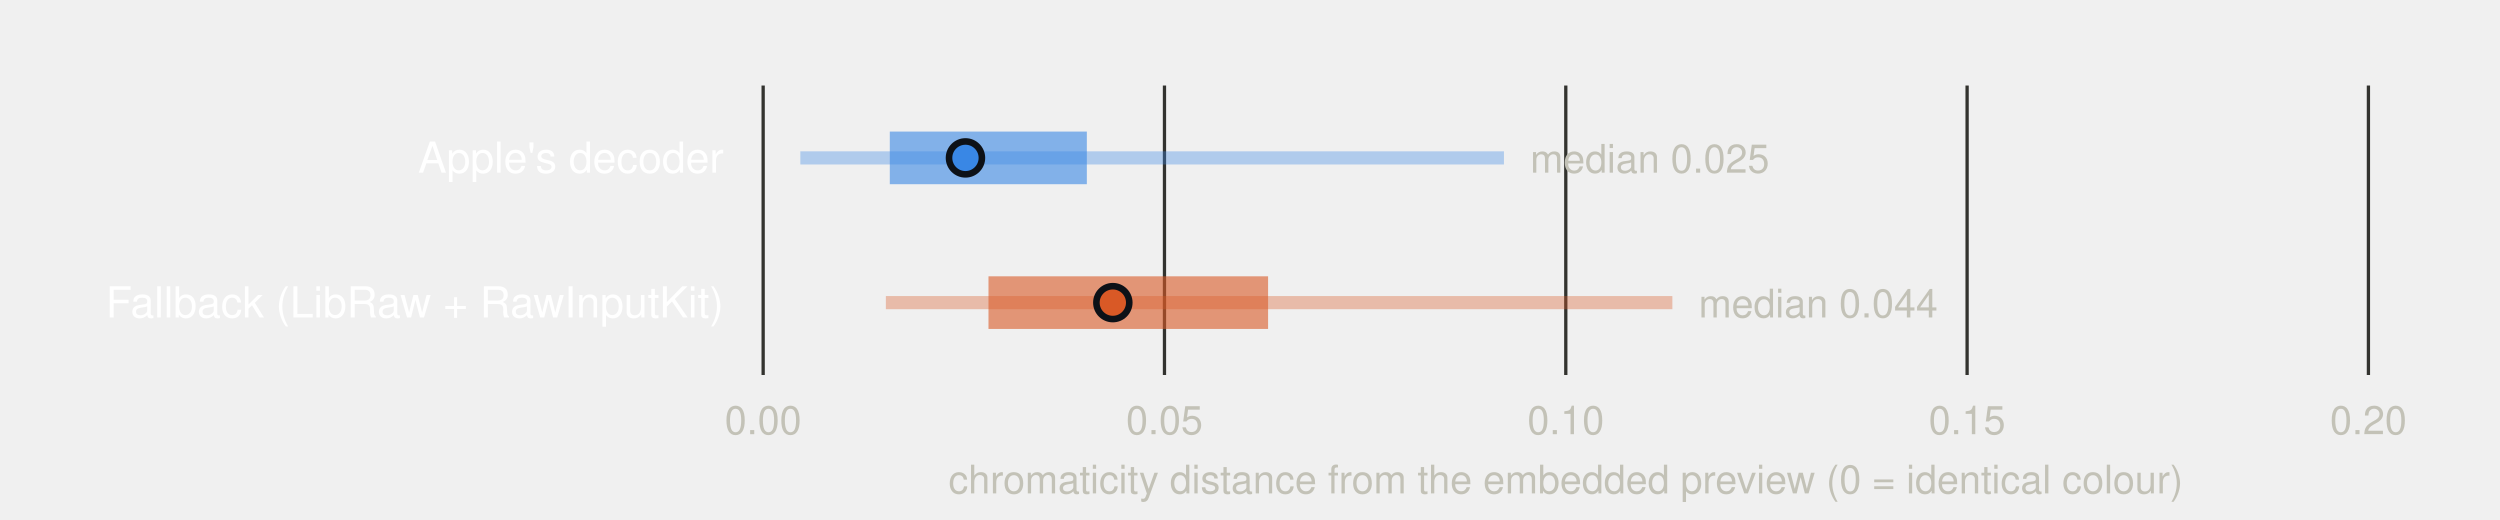
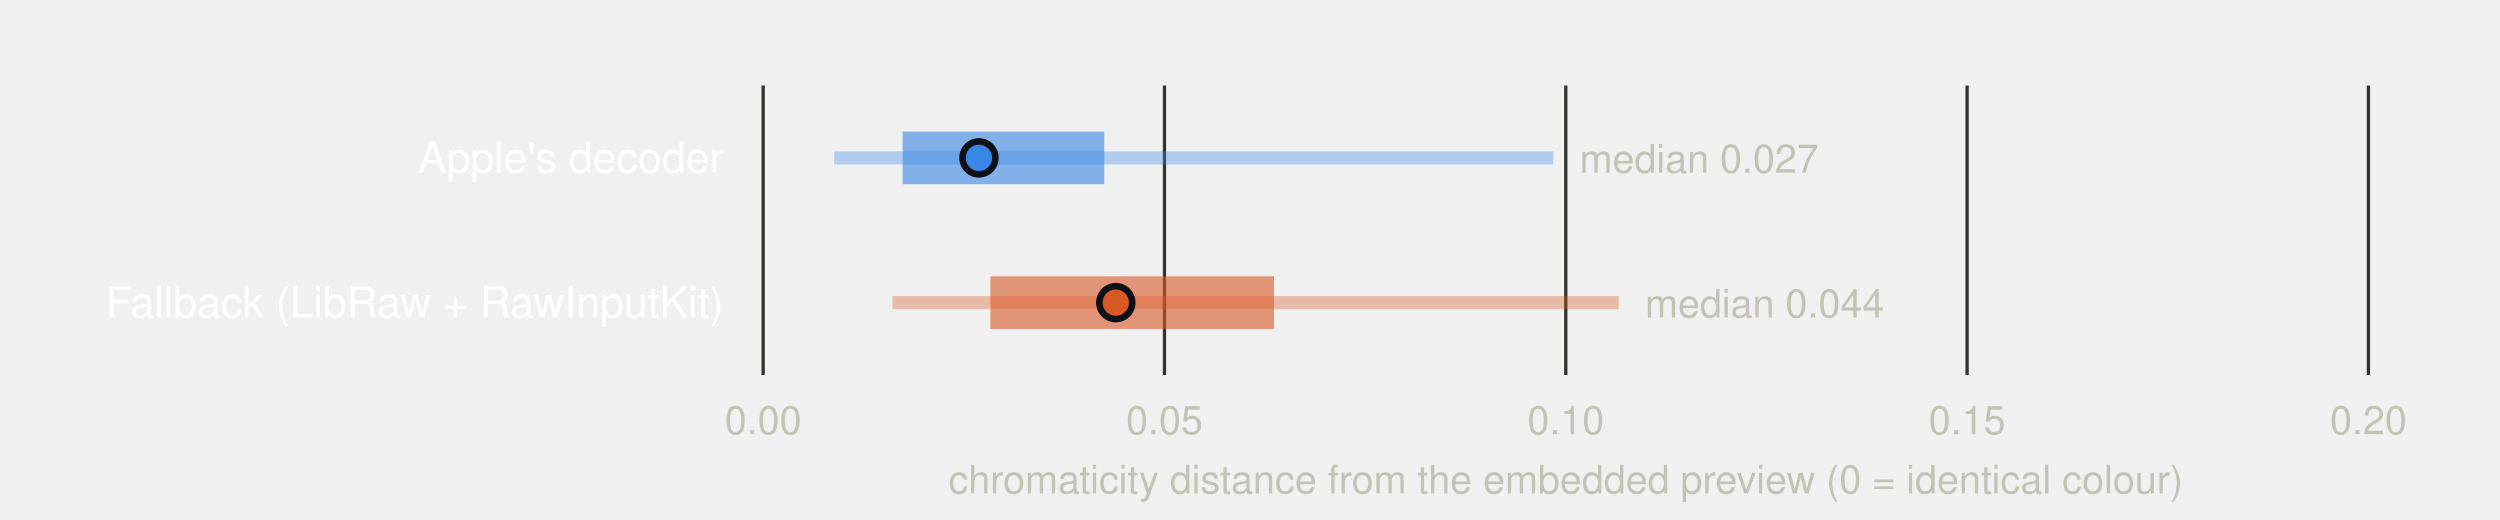
<svg xmlns="http://www.w3.org/2000/svg" viewBox="0 0 760 158" width="760" height="158" role="img" aria-label="Colour distance from the camera's embedded preview, per decoder" font-family="-apple-system, BlinkMacSystemFont, 'Segoe UI', Helvetica, Arial, sans-serif" font-size="13">
  <line x1="232.0" y1="26.0" x2="232.0" y2="114.0" stroke="#33332f" stroke-width="1" />
  <text x="232.0" y="132.0" text-anchor="middle" fill="#c3c2b7" font-weight="400" font-size="12">0.00</text>
  <line x1="354.0" y1="26.0" x2="354.0" y2="114.0" stroke="#33332f" stroke-width="1" />
  <text x="354.0" y="132.0" text-anchor="middle" fill="#c3c2b7" font-weight="400" font-size="12">0.05</text>
  <line x1="476.0" y1="26.0" x2="476.0" y2="114.0" stroke="#33332f" stroke-width="1" />
  <text x="476.0" y="132.0" text-anchor="middle" fill="#c3c2b7" font-weight="400" font-size="12">0.10</text>
  <line x1="598.0" y1="26.0" x2="598.0" y2="114.0" stroke="#33332f" stroke-width="1" />
  <text x="598.0" y="132.0" text-anchor="middle" fill="#c3c2b7" font-weight="400" font-size="12">0.15</text>
  <line x1="720.0" y1="26.0" x2="720.0" y2="114.0" stroke="#33332f" stroke-width="1" />
  <text x="720.0" y="132.0" text-anchor="middle" fill="#c3c2b7" font-weight="400" font-size="12">0.20</text>
  <text x="476.0" y="150.0" text-anchor="middle" fill="#c3c2b7" font-weight="400" font-size="12">chromaticity distance from the embedded preview (0 = identical colour)</text>
  <text x="220.0" y="52.5" text-anchor="end" fill="#ffffff" font-weight="400" font-size="13">Apple's decoder</text>
-   <path d="M243.3,46.0 h213.9 a0,0 0 0 1 0,0 v4.0 a0,0 0 0 1 -0,0 h-213.9 z" fill="#3987e5" fill-opacity="0.35" />
-   <path d="M270.5,40.0 h59.9 a0,0 0 0 1 0,0 v16.0 a0,0 0 0 1 -0,0 h-59.9 z" fill="#3987e5" fill-opacity="0.6" />
-   <circle cx="293.5" cy="48.0" r="5" fill="#3987e5" stroke="#0d1117" stroke-width="2" />
-   <text x="465.2" y="52.5" text-anchor="start" fill="#c3c2b7" font-weight="400" font-size="12">median 0.025</text>
+   <path d="M253.6,46.0 h218.6 a0,0 0 0 1 0,0 v4.0 a0,0 0 0 1 -0,0 h-218.6 z" fill="#3987e5" fill-opacity="0.35" />
+   <path d="M274.4,40.0 h61.3 a0,0 0 0 1 0,0 v16.0 a0,0 0 0 1 -0,0 h-61.3 z" fill="#3987e5" fill-opacity="0.6" />
+   <circle cx="297.6" cy="48.0" r="5" fill="#3987e5" stroke="#0d1117" stroke-width="2" />
+   <text x="480.2" y="52.5" text-anchor="start" fill="#c3c2b7" font-weight="400" font-size="12">median 0.027</text>
  <text x="220.0" y="96.5" text-anchor="end" fill="#ffffff" font-weight="400" font-size="13">Fallback (LibRaw + RawInputKit)</text>
-   <path d="M269.3,90.0 h239.1 a0,0 0 0 1 0,0 v4.0 a0,0 0 0 1 -0,0 h-239.1 z" fill="#d95926" fill-opacity="0.35" />
-   <path d="M300.5,84.0 h85.0 a0,0 0 0 1 0,0 v16.0 a0,0 0 0 1 -0,0 h-85.0 z" fill="#d95926" fill-opacity="0.6" />
-   <circle cx="338.3" cy="92.0" r="5" fill="#d95926" stroke="#0d1117" stroke-width="2" />
-   <text x="516.4" y="96.5" text-anchor="start" fill="#c3c2b7" font-weight="400" font-size="12">median 0.044</text>
+   <path d="M271.3,90.0 h220.8 a0,0 0 0 1 0,0 v4.0 a0,0 0 0 1 -0,0 h-220.8 z" fill="#d95926" fill-opacity="0.35" />
+   <path d="M301.1,84.0 h86.2 a0,0 0 0 1 0,0 v16.0 a0,0 0 0 1 -0,0 h-86.2 z" fill="#d95926" fill-opacity="0.6" />
+   <circle cx="339.2" cy="92.0" r="5" fill="#d95926" stroke="#0d1117" stroke-width="2" />
+   <text x="500.1" y="96.5" text-anchor="start" fill="#c3c2b7" font-weight="400" font-size="12">median 0.044</text>
</svg>
